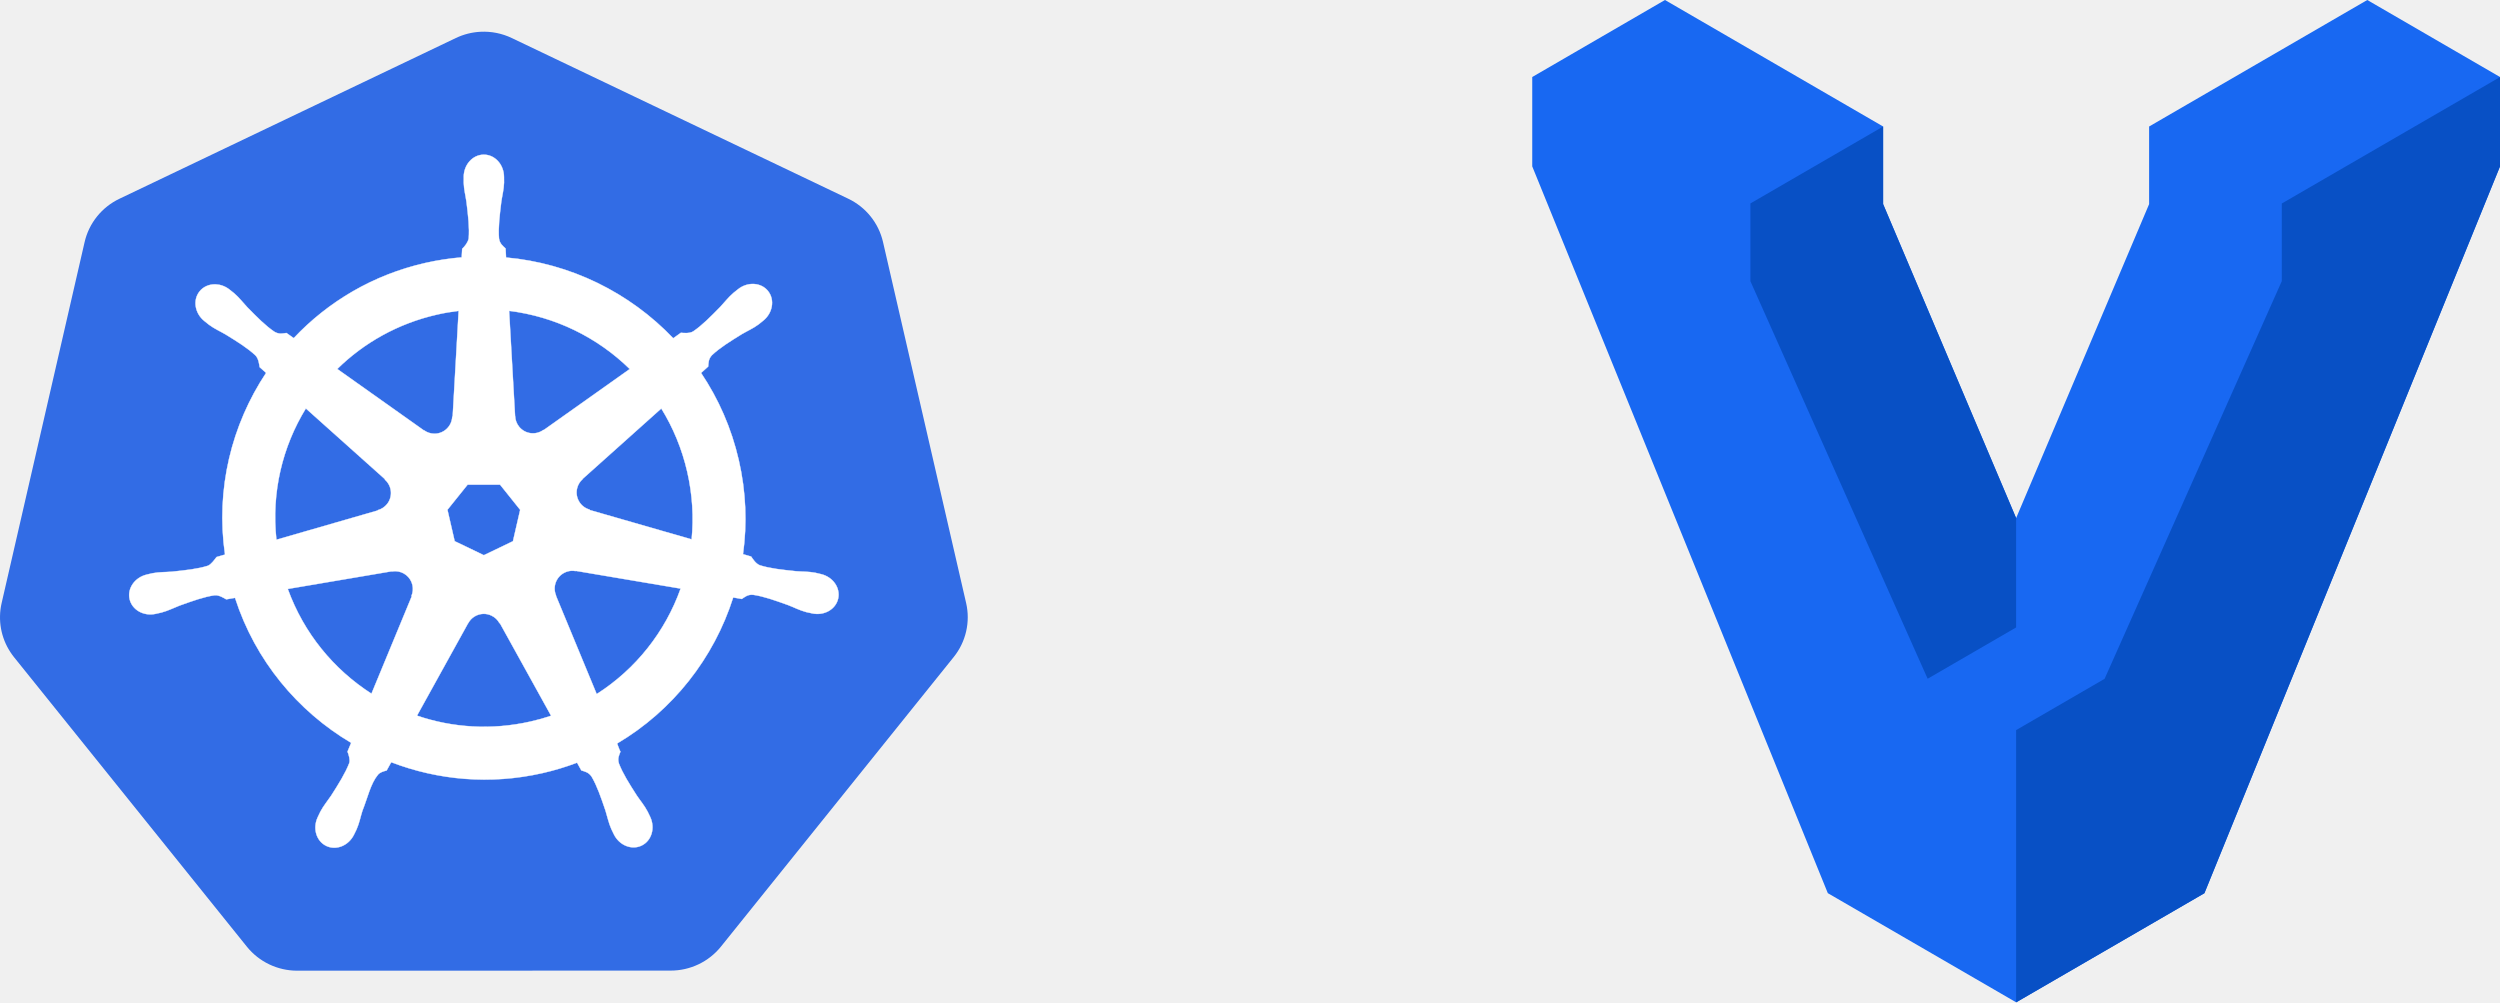
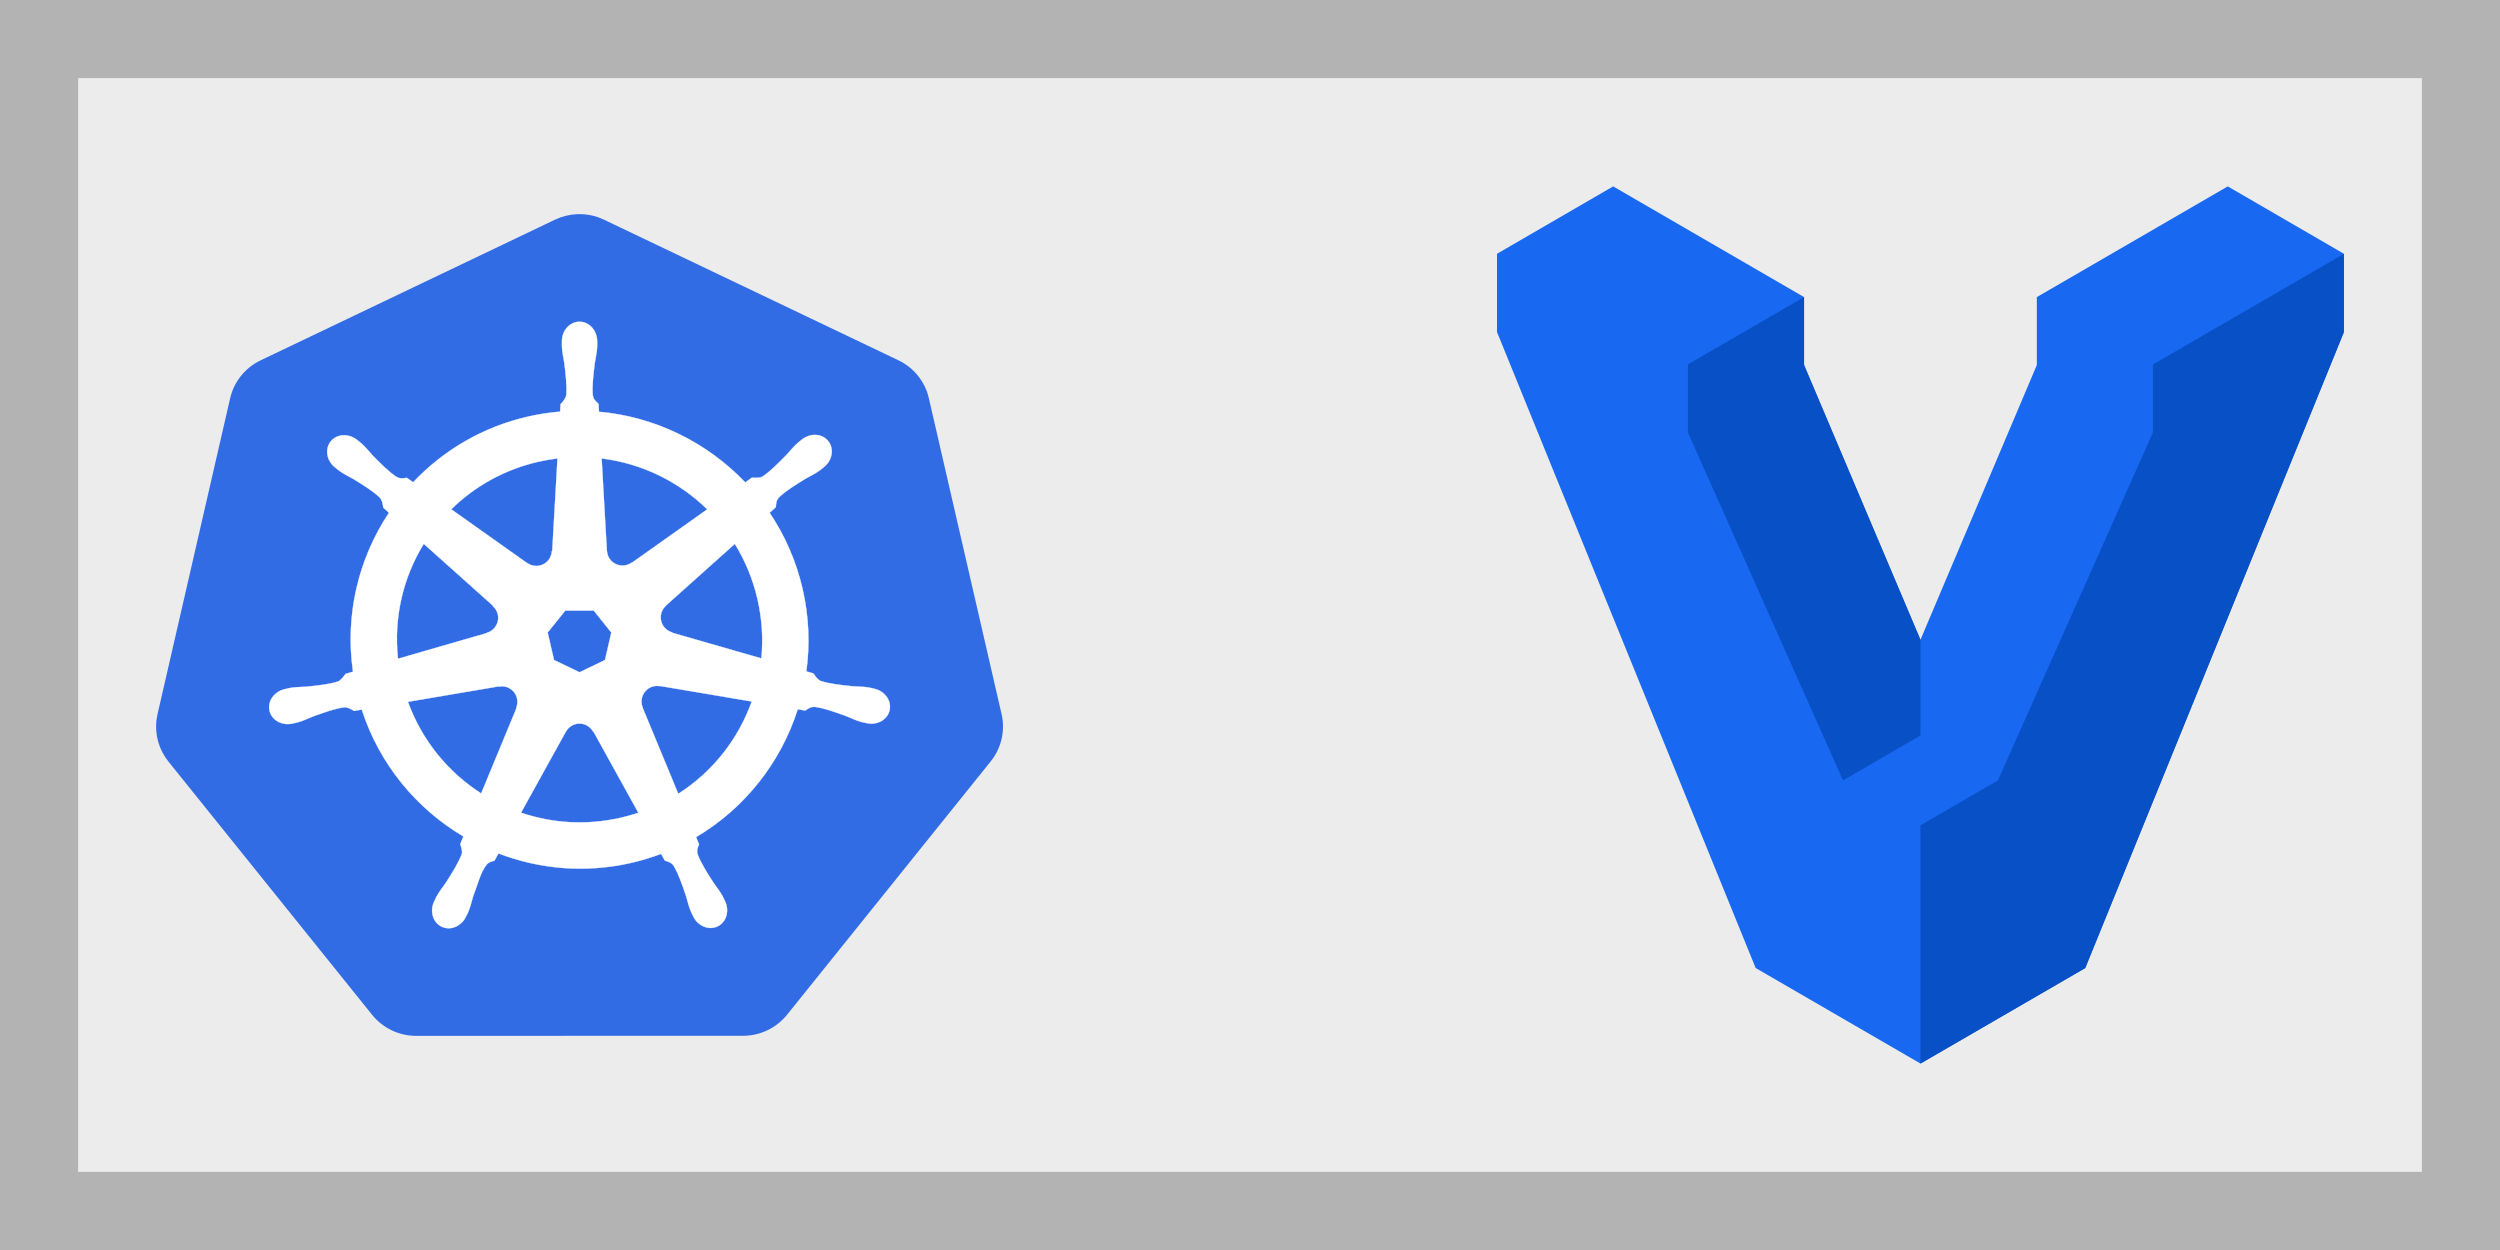
- <svg xmlns="http://www.w3.org/2000/svg" width="154.999mm" height="62.147mm" viewBox="0 0 154.999 62.147" version="1.1" id="svg1" xml:space="preserve">
+ <svg xmlns="http://www.w3.org/2000/svg" width="338.667mm" height="169.333mm" viewBox="0 0 338.667 169.333" version="1.1" id="svg1" xml:space="preserve">
  <defs id="defs1" />
-   <g id="layer1" transform="translate(-25.00132,-111.2187)">
-     <g id="g3052" transform="matrix(0.08536717,0,0,0.08536717,23.60762,97.41168)">
-       <path style="fill:#326ce5;fill-opacity:1;stroke:#ffffff;stroke-width:0;stroke-miterlimit:4;stroke-dasharray:none;stroke-opacity:1" d="m 365.312,184.812 a 46.725,46.342 0 0 0 -17.906,4.531 l -244.344,116.75 a 46.725,46.342 0 0 0 -25.281,31.438 L 17.5,599.781 A 46.725,46.342 0 0 0 23.844,635.312 46.725,46.342 0 0 0 26.5,639 l 169.125,210.281 a 46.725,46.342 0 0 0 36.531,17.438 L 503.375,866.656 A 46.725,46.342 0 0 0 539.906,849.25 L 708.969,638.938 A 46.725,46.342 0 0 0 718,599.719 l -60.375,-262.25 a 46.725,46.342 0 0 0 -25.281,-31.438 l -244.375,-116.688 A 46.725,46.342 0 0 0 365.312,184.812 Z" id="path3055" />
-       <path id="path3059" d="m 367.734,274.06 c -8.077,8.2e-4 -14.626,7.276 -14.625,16.25 1e-5,0.138 0.028,0.269 0.031,0.406 -0.012,1.219 -0.071,2.688 -0.031,3.75 0.193,5.176 1.321,9.137 2,13.906 1.23,10.207 2.261,18.667 1.625,26.531 -0.619,2.965 -2.803,5.677 -4.75,7.562 l -0.344,6.188 c -8.777,0.727 -17.612,2.059 -26.438,4.062 -37.975,8.622 -70.67,28.183 -95.562,54.594 -1.615,-1.102 -4.441,-3.129 -5.281,-3.75 -2.611,0.353 -5.25,1.158 -8.688,-0.844 -6.545,-4.406 -12.506,-10.487 -19.719,-17.812 -3.305,-3.504 -5.698,-6.841 -9.625,-10.219 -0.892,-0.767 -2.253,-1.805 -3.25,-2.594 -3.07,-2.448 -6.691,-3.724 -10.188,-3.844 -4.496,-0.154 -8.824,1.604 -11.656,5.156 -5.035,6.315 -3.423,15.968 3.594,21.562 0.071,0.057 0.147,0.101 0.219,0.156 0.964,0.782 2.145,1.783 3.031,2.438 4.167,3.077 7.973,4.651 12.125,7.094 8.747,5.402 15.998,9.881 21.75,15.281 2.246,2.394 2.639,6.613 2.938,8.438 l 4.688,4.188 c -25.093,37.764 -36.707,84.409 -29.844,131.938 l -6.125,1.781 c -1.614,2.085 -3.895,5.365 -6.281,6.344 -7.525,2.37 -15.994,3.241 -26.219,4.312 -4.8,0.399 -8.942,0.161 -14.031,1.125 -1.12,0.212 -2.681,0.619 -3.906,0.906 -0.043,0.009 -0.082,0.022 -0.125,0.031 -0.067,0.015 -0.155,0.048 -0.219,0.062 -8.62,2.083 -14.158,10.006 -12.375,17.812 1.783,7.808 10.203,12.557 18.875,10.688 0.063,-0.014 0.153,-0.017 0.219,-0.031 0.098,-0.022 0.184,-0.07 0.281,-0.094 1.209,-0.265 2.724,-0.561 3.781,-0.844 5.003,-1.34 8.627,-3.308 13.125,-5.031 9.677,-3.471 17.692,-6.37 25.5,-7.5 3.261,-0.255 6.697,2.012 8.406,2.969 l 6.375,-1.094 c 14.67,45.483 45.414,82.245 84.344,105.312 l -2.656,6.375 c 0.957,2.475 2.013,5.825 1.3,8.269 -2.839,7.361 -7.701,15.131 -13.238,23.793 -2.681,4.002 -5.425,7.108 -7.844,11.688 -0.579,1.096 -1.316,2.779 -1.875,3.938 -3.759,8.042 -1.002,17.305 6.219,20.781 7.266,3.498 16.284,-0.191 20.188,-8.25 0.006,-0.011 0.026,-0.02 0.031,-0.031 0.004,-0.009 -0.004,-0.022 0,-0.031 0.556,-1.143 1.344,-2.644 1.812,-3.719 2.072,-4.747 2.762,-8.815 4.219,-13.406 3.87,-9.72 5.996,-19.919 11.323,-26.274 1.459,-1.74 3.837,-2.409 6.302,-3.07 l 3.312,-6 c 33.938,13.027 71.927,16.522 109.875,7.906 8.657,-1.966 17.014,-4.509 25.094,-7.562 0.931,1.651 2.661,4.826 3.125,5.625 2.506,0.815 5.24,1.236 7.469,4.531 3.985,6.809 6.711,14.864 10.031,24.594 1.457,4.591 2.178,8.659 4.25,13.406 0.472,1.082 1.256,2.605 1.812,3.75 3.895,8.085 12.942,11.787 20.219,8.281 7.22,-3.478 9.98,-12.74 6.219,-20.781 -0.559,-1.158 -1.327,-2.842 -1.906,-3.938 -2.419,-4.58 -5.163,-7.654 -7.844,-11.656 -5.537,-8.662 -10.13,-15.858 -12.969,-23.219 -1.187,-3.797 0.2,-6.158 1.125,-8.625 -0.554,-0.635 -1.739,-4.22 -2.438,-5.906 40.457,-23.888 70.299,-62.021 84.312,-106.062 1.892,0.297 5.182,0.879 6.25,1.094 2.2,-1.451 4.222,-3.344 8.188,-3.031 7.808,1.129 15.823,4.03 25.5,7.5 4.498,1.723 8.122,3.723 13.125,5.062 1.057,0.283 2.572,0.547 3.781,0.812 0.097,0.024 0.183,0.071 0.281,0.094 0.065,0.015 0.156,0.017 0.219,0.031 8.672,1.867 17.094,-2.879 18.875,-10.688 1.781,-7.807 -3.754,-15.732 -12.375,-17.812 -1.254,-0.285 -3.032,-0.769 -4.25,-1 -5.089,-0.964 -9.231,-0.726 -14.031,-1.125 -10.225,-1.071 -18.694,-1.943 -26.219,-4.312 -3.068,-1.19 -5.251,-4.841 -6.313,-6.344 l -5.906,-1.719 c 3.062,-22.154 2.237,-45.211 -3.062,-68.281 -5.348,-23.285 -14.8,-44.581 -27.406,-63.344 1.515,-1.377 4.376,-3.911 5.188,-4.656 0.237,-2.624 0.033,-5.376 2.75,-8.281 5.751,-5.401 13.003,-9.879 21.75,-15.281 4.152,-2.443 7.99,-4.017 12.156,-7.094 0.942,-0.696 2.229,-1.798 3.219,-2.594 7.015,-5.596 8.631,-15.248 3.594,-21.562 -5.037,-6.314 -14.797,-6.909 -21.812,-1.312 -0.999,0.791 -2.354,1.823 -3.25,2.594 -3.926,3.378 -6.351,6.714 -9.656,10.219 -7.212,7.326 -13.174,13.438 -19.719,17.844 -2.836,1.651 -6.99,1.08 -8.875,0.969 l -5.562,3.969 c -31.719,-33.261 -74.905,-54.525 -121.406,-58.656 -0.13,-1.949 -0.3,-5.471 -0.344,-6.531 -1.904,-1.822 -4.203,-3.377 -4.781,-7.312 -0.636,-7.864 0.426,-16.325 1.656,-26.531 0.679,-4.769 1.807,-8.73 2,-13.906 0.044,-1.177 -0.026,-2.884 -0.031,-4.156 -9.6e-4,-8.974 -6.548,-16.251 -14.625,-16.25 z m -18.312,113.438 -4.344,76.719 -0.312,0.156 c -0.291,6.863 -5.94,12.344 -12.875,12.344 -2.841,0 -5.463,-0.912 -7.594,-2.469 l -0.125,0.062 -62.906,-44.594 c 19.334,-19.011 44.063,-33.06 72.562,-39.531 5.206,-1.182 10.41,-2.059 15.594,-2.688 z m 36.656,0 c 33.273,4.092 64.045,19.159 87.625,42.25 l -62.5,44.312 -0.219,-0.094 c -5.547,4.052 -13.363,3.046 -17.688,-2.375 -1.771,-2.221 -2.701,-4.832 -2.812,-7.469 l -0.062,-0.031 z m -147.625,70.875 57.438,51.375 -0.062,0.312 c 5.184,4.507 5.949,12.328 1.625,17.75 -1.771,2.221 -4.142,3.711 -6.688,4.406 l -0.062,0.25 -73.625,21.25 c -3.747,-34.265 4.329,-67.574 21.375,-95.344 z m 258.156,0.031 c 8.534,13.833 14.997,29.282 18.844,46.031 3.801,16.548 4.755,33.067 3.188,49.031 l -74,-21.312 -0.062,-0.312 c -6.627,-1.811 -10.699,-8.552 -9.156,-15.312 0.632,-2.77 2.102,-5.113 4.094,-6.844 l -0.031,-0.156 57.125,-51.125 z m -140.656,55.312 h 23.531 l 14.625,18.281 -5.25,22.812 -21.125,10.156 -21.188,-10.188 -5.25,-22.812 z m 75.438,62.562 c 1,-0.051 1.996,0.04 2.969,0.219 l 0.125,-0.156 76.156,12.875 c -11.146,31.313 -32.473,58.44 -60.969,76.594 l -29.562,-71.406 0.094,-0.125 c -2.716,-6.31 0.002,-13.71 6.25,-16.719 1.6,-0.77 3.271,-1.197 4.938,-1.281 z m -127.906,0.312 c 5.812,0.082 11.025,4.115 12.375,10.031 0.632,2.77 0.325,5.514 -0.719,7.938 l 0.219,0.281 -29.25,70.688 c -27.347,-17.549 -49.129,-43.824 -60.781,-76.062 l 75.5,-12.812 0.125,0.156 c 0.845,-0.155 1.701,-0.23 2.531,-0.219 z m 63.781,30.969 c 2.024,-0.074 4.079,0.341 6.031,1.281 2.56,1.233 4.537,3.173 5.781,5.5 h 0.281 l 37.219,67.25 c -4.83,1.619 -9.796,3.003 -14.875,4.156 -28.465,6.463 -56.839,4.505 -82.531,-4.25 l 37.125,-67.125 h 0.062 c 2.228,-4.164 6.452,-6.649 10.906,-6.812 z" style="color:#000000;font-style:normal;font-variant:normal;font-weight:normal;font-stretch:normal;font-size:medium;line-height:normal;font-family:Sans;-inkscape-font-specification:Sans;text-indent:0;text-align:start;text-decoration:none;text-decoration-line:none;letter-spacing:normal;word-spacing:normal;text-transform:none;writing-mode:lr-tb;direction:ltr;baseline-shift:baseline;text-anchor:start;display:inline;overflow:visible;visibility:visible;fill:#ffffff;fill-opacity:1;stroke:#ffffff;stroke-width:0.25;stroke-miterlimit:4;stroke-dasharray:none;stroke-opacity:1;marker:none;enable-background:accumulate" />
-     </g>
-     <g style="fill:none" id="g1" transform="matrix(4.285714,0,0,4.285714,115.7143,108.0044)">
-       <path fill="#1868f2" d="M 13.08,0.75 9.924,2.58 V 3.703 L 8,8.245 6.076,3.703 V 2.58 L 2.92,0.75 1,1.864 V 3.157 L 5.276,13.671 8,15.25 10.724,13.671 15,3.157 V 1.864 Z" id="path1" />
-       <path fill="#0850c5" d="M 15,1.865 11.843,3.694 V 4.818 L 9.28,10.57 8,11.312 v 3.939 L 10.724,13.672 15,3.158 Z M 6.076,3.703 V 2.58 L 4.156,3.693 V 4.818 L 6.72,10.569 8,9.827 V 8.245 Z" id="path2" />
+   <g id="layer1" transform="translate(-200.5082,59.13533)">
+     <g id="g3" transform="matrix(0.2645833,0,0,0.2645833,147.4571,-43.48911)">
+       <rect style="fill:#b3b3b3;stroke-width:0.265" id="rect1" width="1280" height="640" x="200.508" y="-59.135" />
+       <rect style="fill:#ececec;stroke-width:0.265" id="rect2" width="1200" height="560" x="240.508" y="-19.135" />
+       <g id="g2" transform="matrix(1.061924,0,0,1.061924,62.94372,30.64232)">
+         <g id="g3052" transform="matrix(0.5809614,0,0,0.5809614,195.3203,-88.63466)">
+           <path style="fill:#326ce5;fill-opacity:1;stroke:#ffffff;stroke-width:0;stroke-miterlimit:4;stroke-dasharray:none;stroke-opacity:1" d="m 365.312,184.812 a 46.725,46.342 0 0 0 -17.906,4.531 l -244.344,116.75 a 46.725,46.342 0 0 0 -25.281,31.438 L 17.5,599.781 A 46.725,46.342 0 0 0 23.844,635.312 46.725,46.342 0 0 0 26.5,639 l 169.125,210.281 a 46.725,46.342 0 0 0 36.531,17.438 L 503.375,866.656 A 46.725,46.342 0 0 0 539.906,849.25 L 708.969,638.938 A 46.725,46.342 0 0 0 718,599.719 l -60.375,-262.25 a 46.725,46.342 0 0 0 -25.281,-31.438 l -244.375,-116.688 A 46.725,46.342 0 0 0 365.312,184.812 Z" id="path3055" />
+           <path id="path3059" d="m 367.734,274.06 c -8.077,8.2e-4 -14.626,7.276 -14.625,16.25 1e-5,0.138 0.028,0.269 0.031,0.406 -0.012,1.219 -0.071,2.688 -0.031,3.75 0.193,5.176 1.321,9.137 2,13.906 1.23,10.207 2.261,18.667 1.625,26.531 -0.619,2.965 -2.803,5.677 -4.75,7.562 l -0.344,6.188 c -8.777,0.727 -17.612,2.059 -26.438,4.062 -37.975,8.622 -70.67,28.183 -95.562,54.594 -1.615,-1.102 -4.441,-3.129 -5.281,-3.75 -2.611,0.353 -5.25,1.158 -8.688,-0.844 -6.545,-4.406 -12.506,-10.487 -19.719,-17.812 -3.305,-3.504 -5.698,-6.841 -9.625,-10.219 -0.892,-0.767 -2.253,-1.805 -3.25,-2.594 -3.07,-2.448 -6.691,-3.724 -10.188,-3.844 -4.496,-0.154 -8.824,1.604 -11.656,5.156 -5.035,6.315 -3.423,15.968 3.594,21.562 0.071,0.057 0.147,0.101 0.219,0.156 0.964,0.782 2.145,1.783 3.031,2.438 4.167,3.077 7.973,4.651 12.125,7.094 8.747,5.402 15.998,9.881 21.75,15.281 2.246,2.394 2.639,6.613 2.938,8.438 l 4.688,4.188 c -25.093,37.764 -36.707,84.409 -29.844,131.938 l -6.125,1.781 c -1.614,2.085 -3.895,5.365 -6.281,6.344 -7.525,2.37 -15.994,3.241 -26.219,4.312 -4.8,0.399 -8.942,0.161 -14.031,1.125 -1.12,0.212 -2.681,0.619 -3.906,0.906 -0.043,0.009 -0.082,0.022 -0.125,0.031 -0.067,0.015 -0.155,0.048 -0.219,0.062 -8.62,2.083 -14.158,10.006 -12.375,17.812 1.783,7.808 10.203,12.557 18.875,10.688 0.063,-0.014 0.153,-0.017 0.219,-0.031 0.098,-0.022 0.184,-0.07 0.281,-0.094 1.209,-0.265 2.724,-0.561 3.781,-0.844 5.003,-1.34 8.627,-3.308 13.125,-5.031 9.677,-3.471 17.692,-6.37 25.5,-7.5 3.261,-0.255 6.697,2.012 8.406,2.969 l 6.375,-1.094 c 14.67,45.483 45.414,82.245 84.344,105.312 l -2.656,6.375 c 0.957,2.475 2.013,5.825 1.3,8.269 -2.839,7.361 -7.701,15.131 -13.238,23.793 -2.681,4.002 -5.425,7.108 -7.844,11.688 -0.579,1.096 -1.316,2.779 -1.875,3.938 -3.759,8.042 -1.002,17.305 6.219,20.781 7.266,3.498 16.284,-0.191 20.188,-8.25 0.006,-0.011 0.026,-0.02 0.031,-0.031 0.004,-0.009 -0.004,-0.022 0,-0.031 0.556,-1.143 1.344,-2.644 1.812,-3.719 2.072,-4.747 2.762,-8.815 4.219,-13.406 3.87,-9.72 5.996,-19.919 11.323,-26.274 1.459,-1.74 3.837,-2.409 6.302,-3.07 l 3.312,-6 c 33.938,13.027 71.927,16.522 109.875,7.906 8.657,-1.966 17.014,-4.509 25.094,-7.562 0.931,1.651 2.661,4.826 3.125,5.625 2.506,0.815 5.24,1.236 7.469,4.531 3.985,6.809 6.711,14.864 10.031,24.594 1.457,4.591 2.178,8.659 4.25,13.406 0.472,1.082 1.256,2.605 1.812,3.75 3.895,8.085 12.942,11.787 20.219,8.281 7.22,-3.478 9.98,-12.74 6.219,-20.781 -0.559,-1.158 -1.327,-2.842 -1.906,-3.938 -2.419,-4.58 -5.163,-7.654 -7.844,-11.656 -5.537,-8.662 -10.13,-15.858 -12.969,-23.219 -1.187,-3.797 0.2,-6.158 1.125,-8.625 -0.554,-0.635 -1.739,-4.22 -2.438,-5.906 40.457,-23.888 70.299,-62.021 84.312,-106.062 1.892,0.297 5.182,0.879 6.25,1.094 2.2,-1.451 4.222,-3.344 8.188,-3.031 7.808,1.129 15.823,4.03 25.5,7.5 4.498,1.723 8.122,3.723 13.125,5.062 1.057,0.283 2.572,0.547 3.781,0.812 0.097,0.024 0.183,0.071 0.281,0.094 0.065,0.015 0.156,0.017 0.219,0.031 8.672,1.867 17.094,-2.879 18.875,-10.688 1.781,-7.807 -3.754,-15.732 -12.375,-17.812 -1.254,-0.285 -3.032,-0.769 -4.25,-1 -5.089,-0.964 -9.231,-0.726 -14.031,-1.125 -10.225,-1.071 -18.694,-1.943 -26.219,-4.312 -3.068,-1.19 -5.251,-4.841 -6.313,-6.344 l -5.906,-1.719 c 3.062,-22.154 2.237,-45.211 -3.062,-68.281 -5.348,-23.285 -14.8,-44.581 -27.406,-63.344 1.515,-1.377 4.376,-3.911 5.188,-4.656 0.237,-2.624 0.033,-5.376 2.75,-8.281 5.751,-5.401 13.003,-9.879 21.75,-15.281 4.152,-2.443 7.99,-4.017 12.156,-7.094 0.942,-0.696 2.229,-1.798 3.219,-2.594 7.015,-5.596 8.631,-15.248 3.594,-21.562 -5.037,-6.314 -14.797,-6.909 -21.812,-1.312 -0.999,0.791 -2.354,1.823 -3.25,2.594 -3.926,3.378 -6.351,6.714 -9.656,10.219 -7.212,7.326 -13.174,13.438 -19.719,17.844 -2.836,1.651 -6.99,1.08 -8.875,0.969 l -5.562,3.969 c -31.719,-33.261 -74.905,-54.525 -121.406,-58.656 -0.13,-1.949 -0.3,-5.471 -0.344,-6.531 -1.904,-1.822 -4.203,-3.377 -4.781,-7.312 -0.636,-7.864 0.426,-16.325 1.656,-26.531 0.679,-4.769 1.807,-8.73 2,-13.906 0.044,-1.177 -0.026,-2.884 -0.031,-4.156 -9.6e-4,-8.974 -6.548,-16.251 -14.625,-16.25 z m -18.312,113.438 -4.344,76.719 -0.312,0.156 c -0.291,6.863 -5.94,12.344 -12.875,12.344 -2.841,0 -5.463,-0.912 -7.594,-2.469 l -0.125,0.062 -62.906,-44.594 c 19.334,-19.011 44.063,-33.06 72.562,-39.531 5.206,-1.182 10.41,-2.059 15.594,-2.688 z m 36.656,0 c 33.273,4.092 64.045,19.159 87.625,42.25 l -62.5,44.312 -0.219,-0.094 c -5.547,4.052 -13.363,3.046 -17.688,-2.375 -1.771,-2.221 -2.701,-4.832 -2.812,-7.469 l -0.062,-0.031 z m -147.625,70.875 57.438,51.375 -0.062,0.312 c 5.184,4.507 5.949,12.328 1.625,17.75 -1.771,2.221 -4.142,3.711 -6.688,4.406 l -0.062,0.25 -73.625,21.25 c -3.747,-34.265 4.329,-67.574 21.375,-95.344 z m 258.156,0.031 c 8.534,13.833 14.997,29.282 18.844,46.031 3.801,16.548 4.755,33.067 3.188,49.031 l -74,-21.312 -0.062,-0.312 c -6.627,-1.811 -10.699,-8.552 -9.156,-15.312 0.632,-2.77 2.102,-5.113 4.094,-6.844 l -0.031,-0.156 57.125,-51.125 z m -140.656,55.312 h 23.531 l 14.625,18.281 -5.25,22.812 -21.125,10.156 -21.188,-10.188 -5.25,-22.812 z m 75.438,62.562 c 1,-0.051 1.996,0.04 2.969,0.219 l 0.125,-0.156 76.156,12.875 c -11.146,31.313 -32.473,58.44 -60.969,76.594 l -29.562,-71.406 0.094,-0.125 c -2.716,-6.31 0.002,-13.71 6.25,-16.719 1.6,-0.77 3.271,-1.197 4.938,-1.281 z m -127.906,0.312 c 5.812,0.082 11.025,4.115 12.375,10.031 0.632,2.77 0.325,5.514 -0.719,7.938 l 0.219,0.281 -29.25,70.688 c -27.347,-17.549 -49.129,-43.824 -60.781,-76.062 l 75.5,-12.812 0.125,0.156 c 0.845,-0.155 1.701,-0.23 2.531,-0.219 z m 63.781,30.969 c 2.024,-0.074 4.079,0.341 6.031,1.281 2.56,1.233 4.537,3.173 5.781,5.5 h 0.281 l 37.219,67.25 c -4.83,1.619 -9.796,3.003 -14.875,4.156 -28.465,6.463 -56.839,4.505 -82.531,-4.25 l 37.125,-67.125 h 0.062 c 2.228,-4.164 6.452,-6.649 10.906,-6.812 z" style="color:#000000;font-style:normal;font-variant:normal;font-weight:normal;font-stretch:normal;font-size:medium;line-height:normal;font-family:Sans;-inkscape-font-specification:Sans;text-indent:0;text-align:start;text-decoration:none;text-decoration-line:none;letter-spacing:normal;word-spacing:normal;text-transform:none;writing-mode:lr-tb;direction:ltr;baseline-shift:baseline;text-anchor:start;display:inline;overflow:visible;visibility:visible;fill:#ffffff;fill-opacity:1;stroke:#ffffff;stroke-width:0.25;stroke-miterlimit:4;stroke-dasharray:none;stroke-opacity:1;marker:none;enable-background:accumulate" />
+         </g>
+         <g style="fill:none" id="g1" transform="matrix(29.16618,0,0,29.16618,822.1469,-16.54665)">
+           <path fill="#1868f2" d="M 13.08,0.75 9.924,2.58 V 3.703 L 8,8.245 6.076,3.703 V 2.58 L 2.92,0.75 1,1.864 V 3.157 L 5.276,13.671 8,15.25 10.724,13.671 15,3.157 V 1.864 Z" id="path1" />
+           <path fill="#0850c5" d="M 15,1.865 11.843,3.694 V 4.818 L 9.28,10.57 8,11.312 v 3.939 L 10.724,13.672 15,3.158 Z M 6.076,3.703 V 2.58 L 4.156,3.693 V 4.818 L 6.72,10.569 8,9.827 V 8.245 Z" id="path2" />
+         </g>
+       </g>
    </g>
  </g>
</svg>
